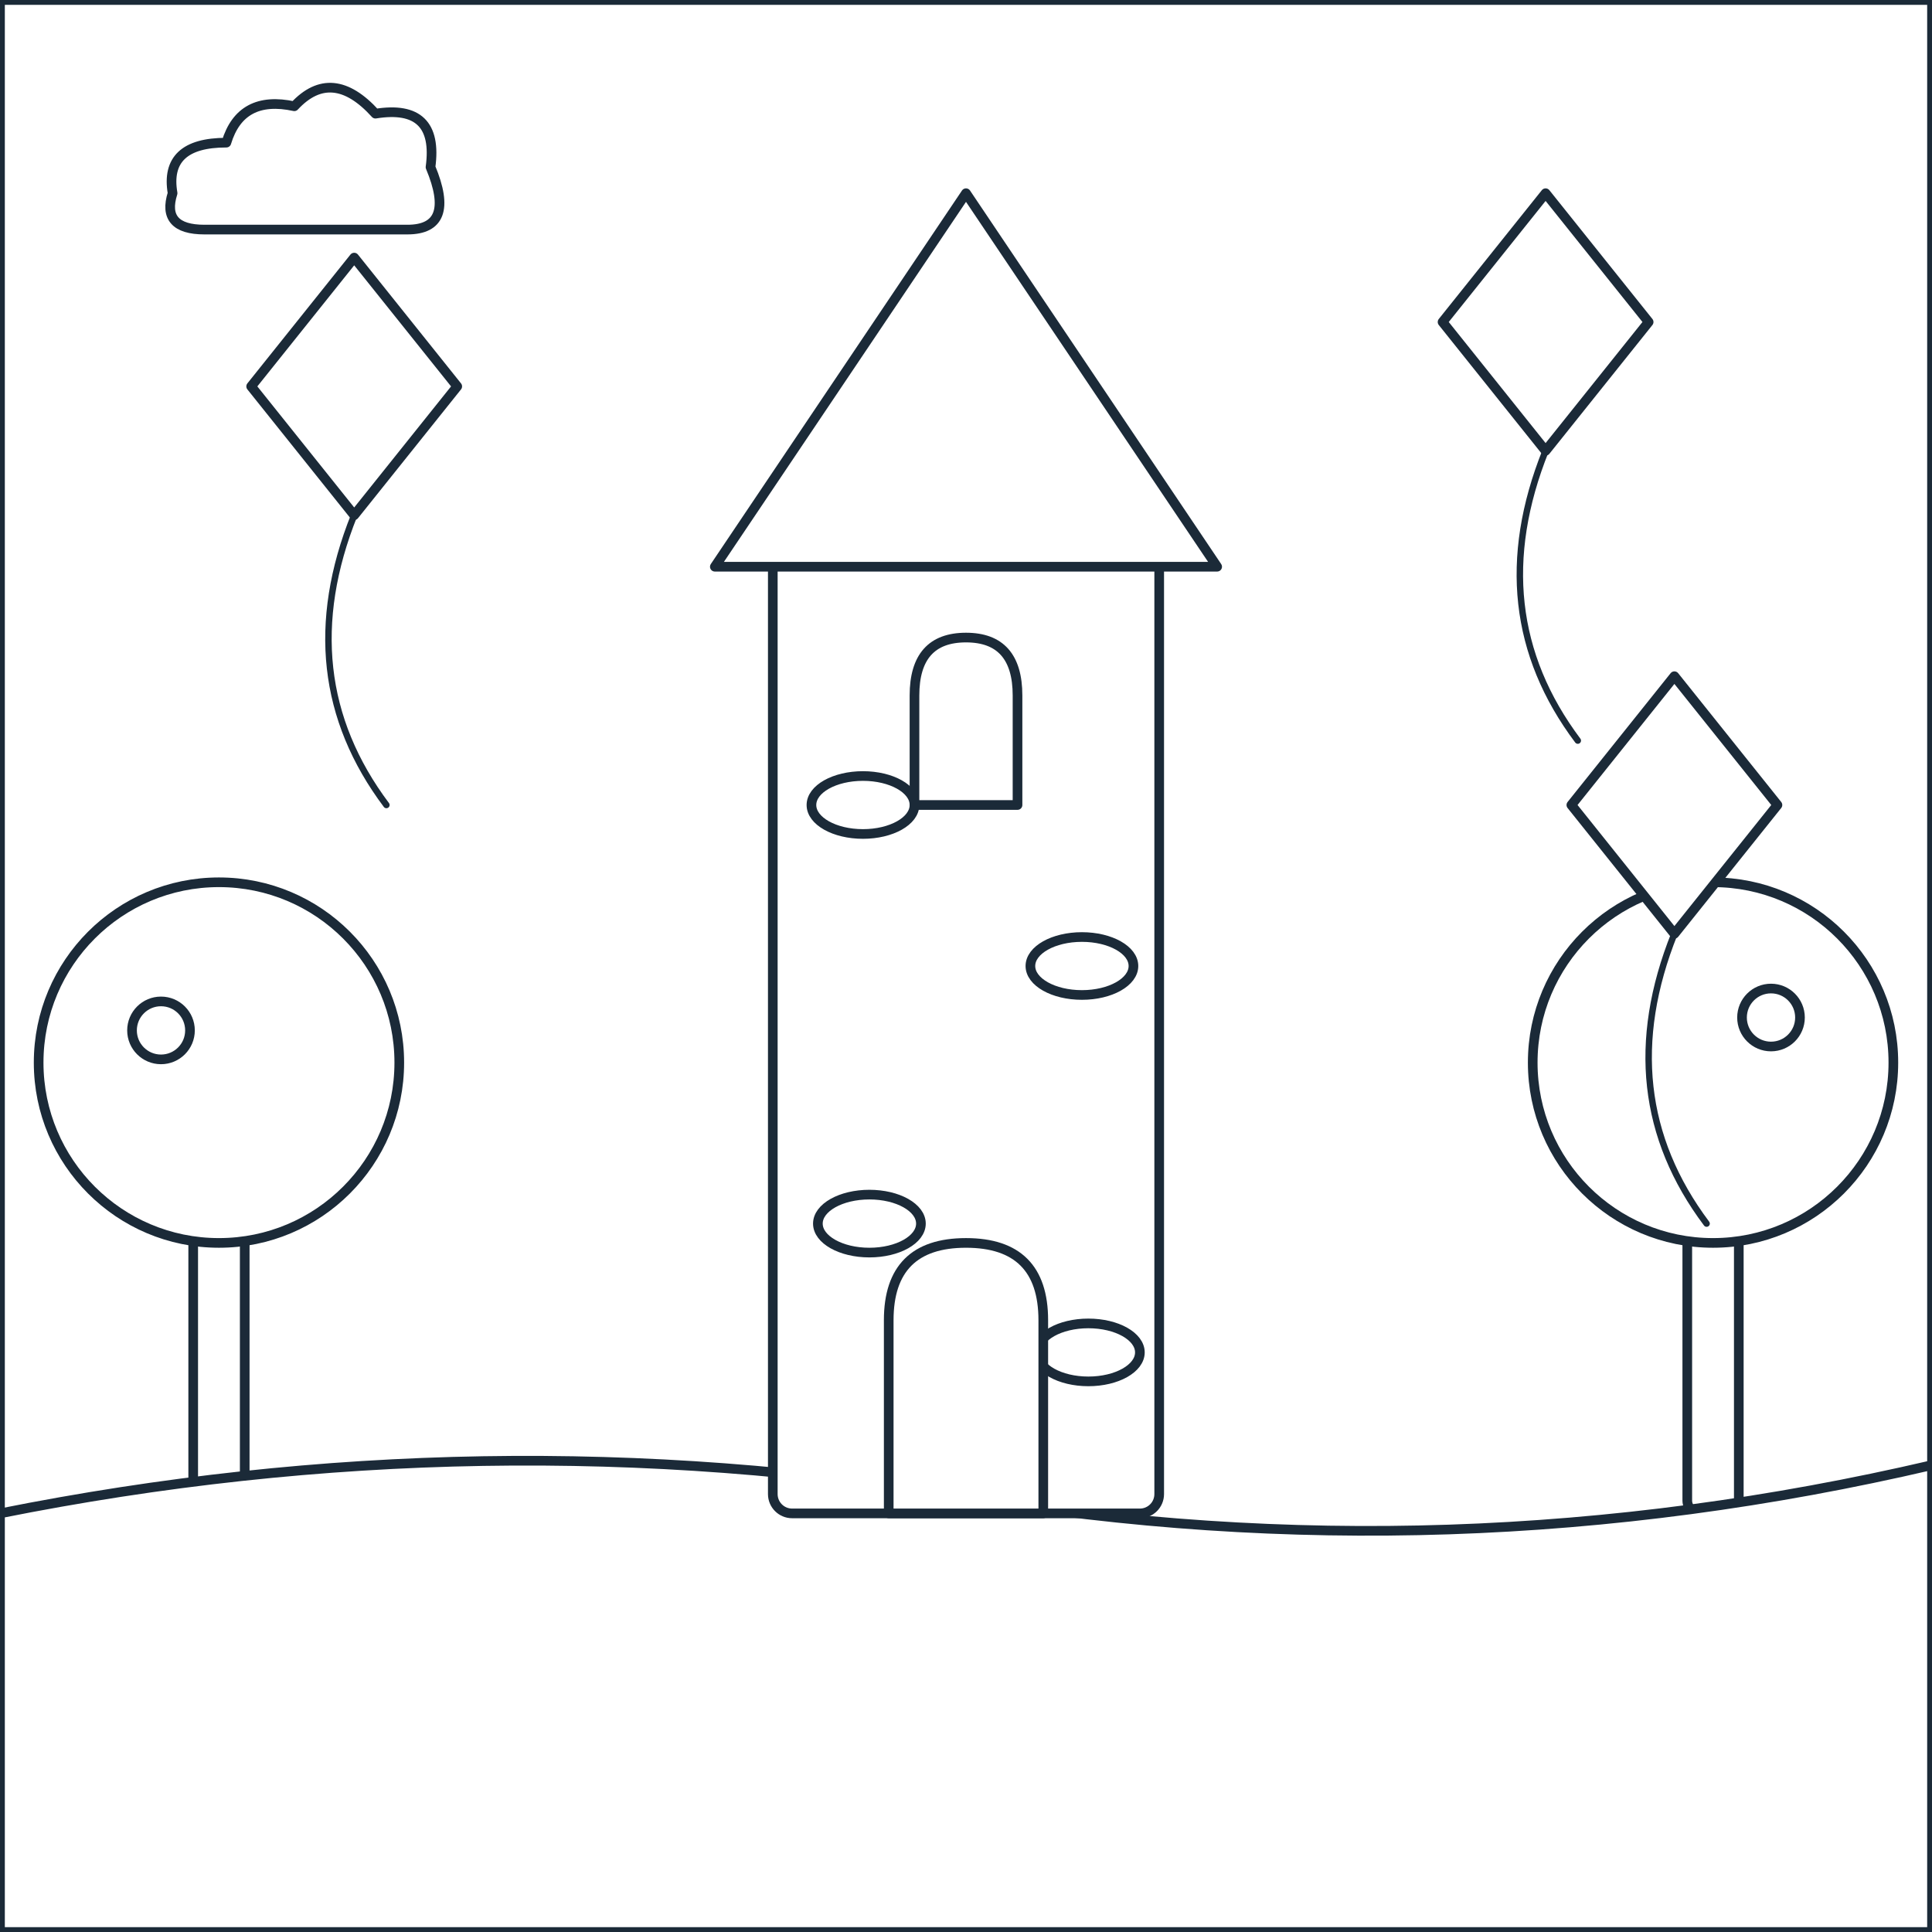
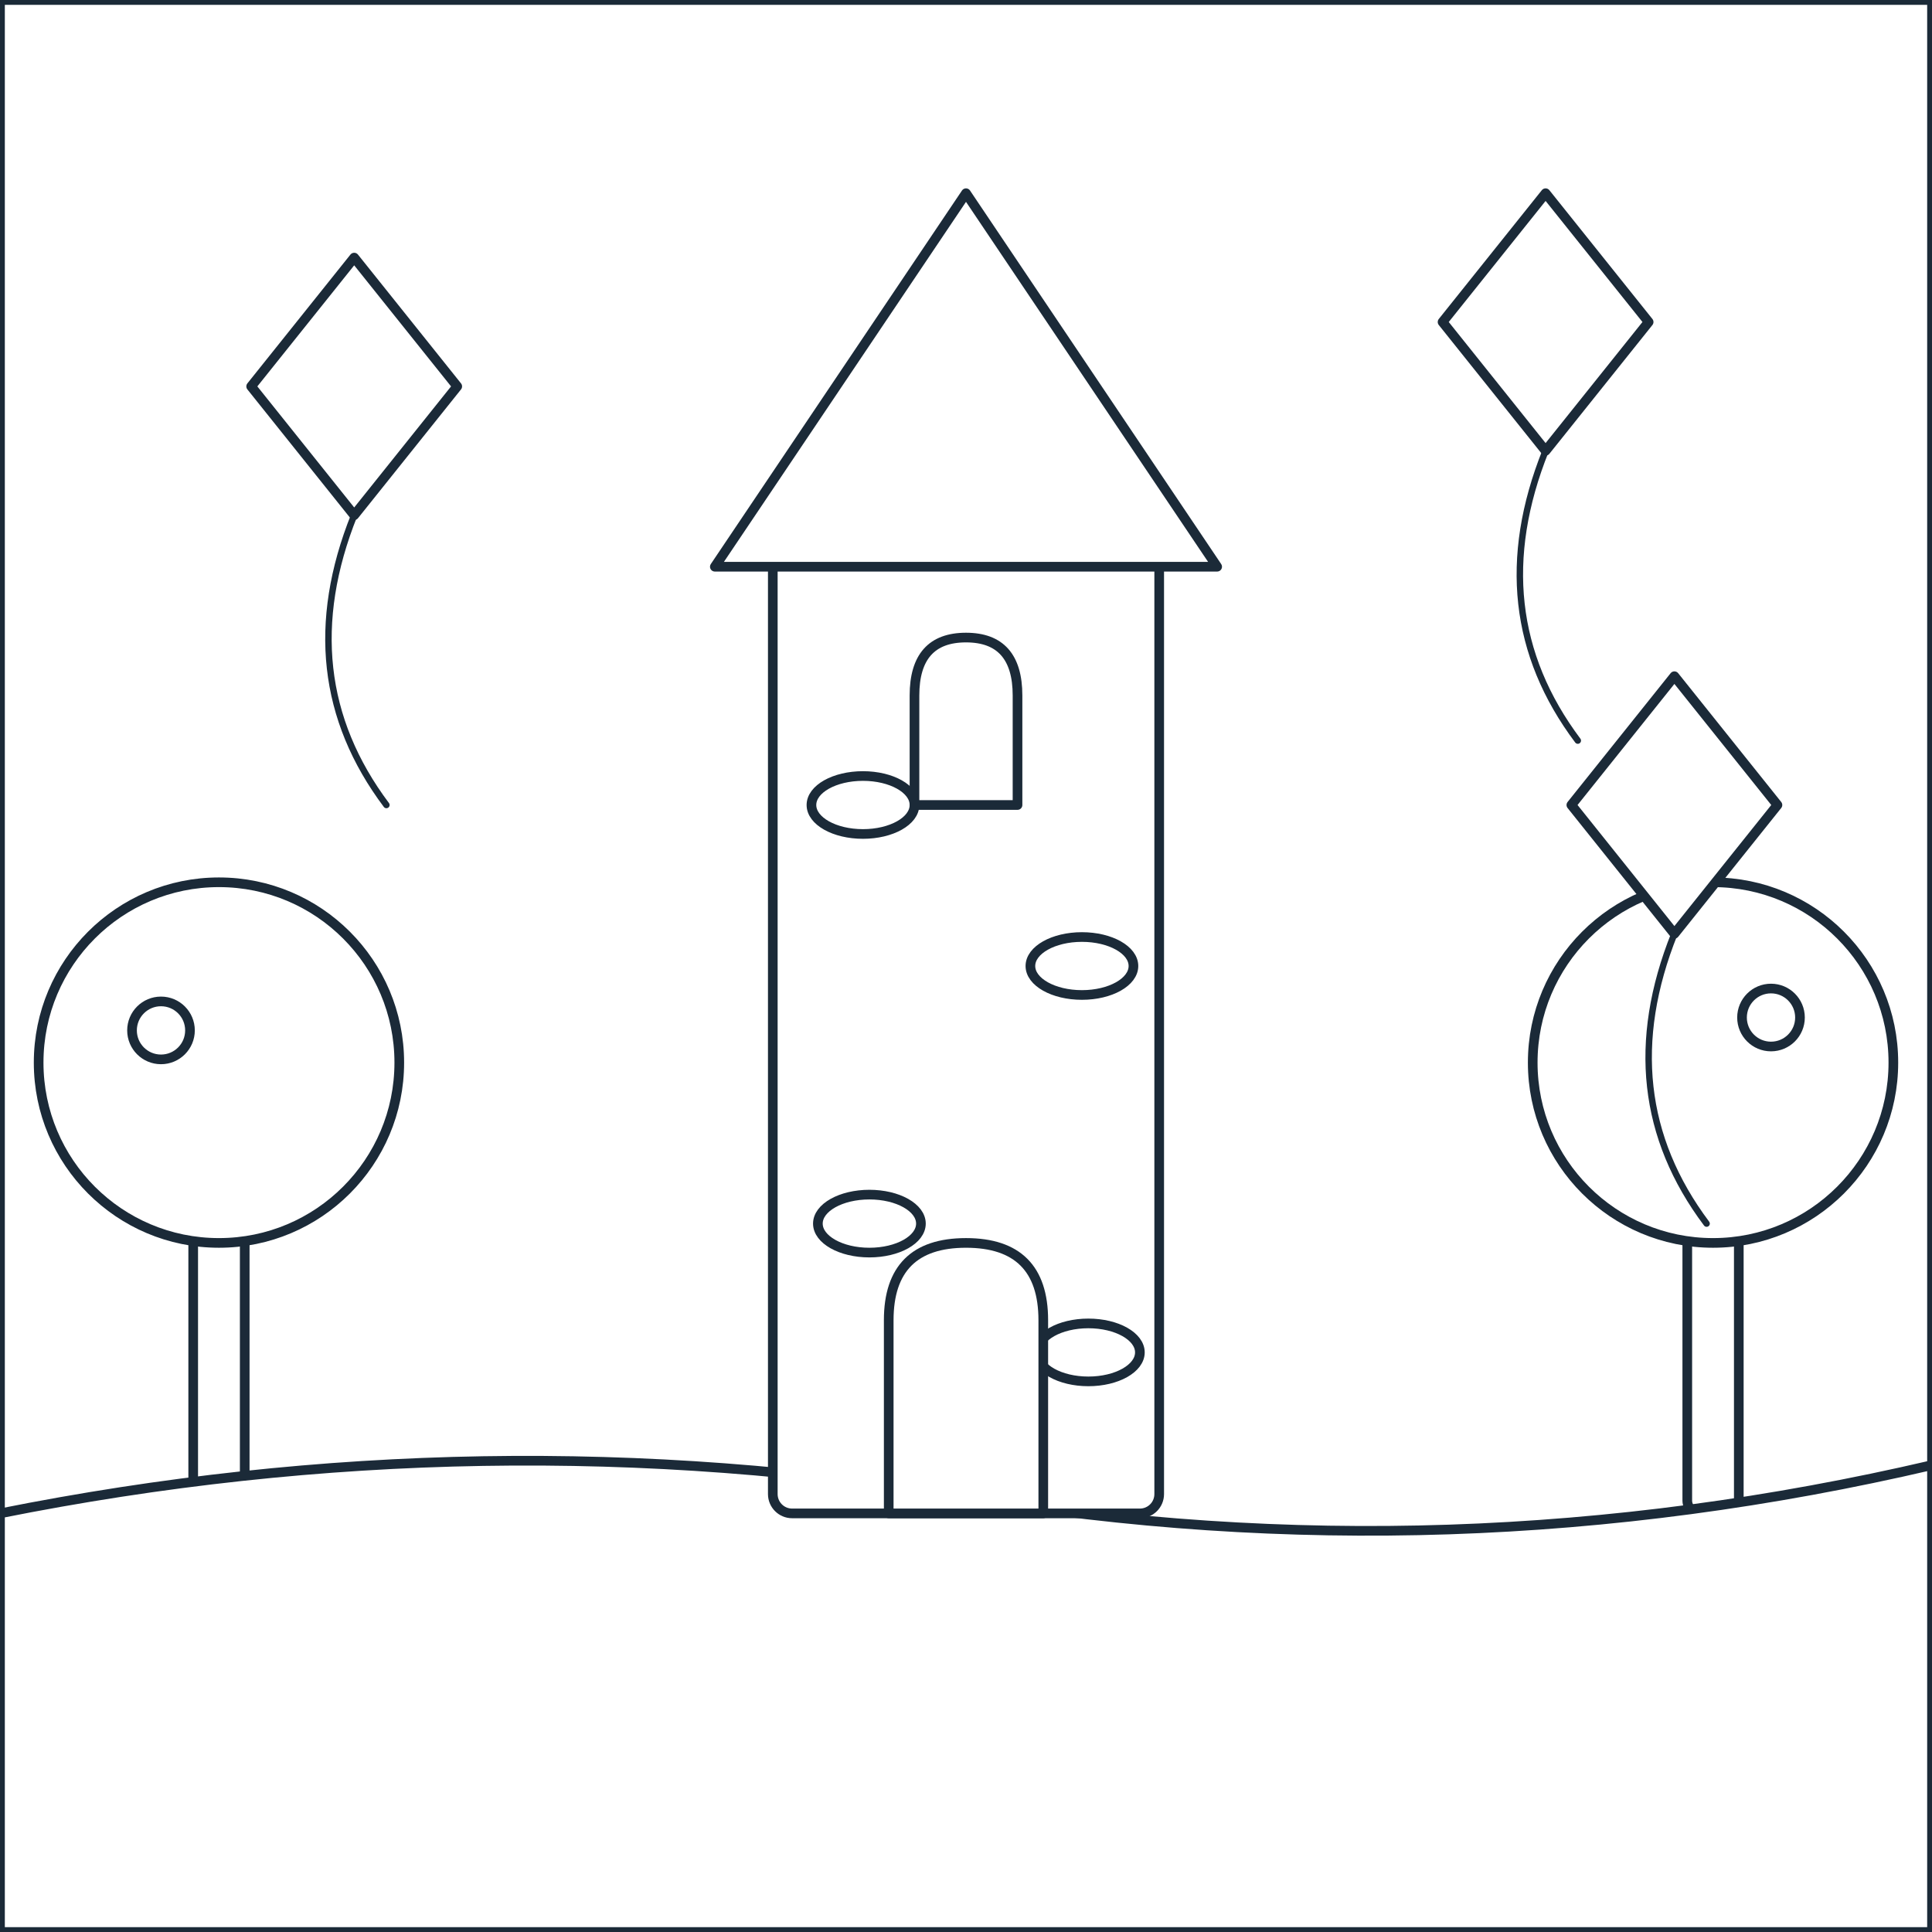
<svg xmlns="http://www.w3.org/2000/svg" viewBox="0 0 600 600" data-picture="thap-co--le-hoi-tha-dieu">
  <g class="scene-back">
    <rect x="0" y="0" width="600" height="600" rx="0" id="r-nen-troi" data-region="nen-troi" class="region" fill="#FFFFFF" stroke="#1B2A38" stroke-width="3" stroke-linejoin="round" />
-     <path d="M 63.5 71.3 Q 50 71.3 53.6 60 Q 50.9 44.3 70.3 44.3 Q 74.8 29.4 91.4 33 Q 103.1 20.4 116.6 35.3 Q 136.4 32.1 133.7 51.9 Q 141.8 71.3 126.5 71.3 Z" id="r-may-2" data-region="may-2" class="region" fill="#FFFFFF" stroke="#1B2A38" stroke-width="3" stroke-linejoin="round" />
    <rect x="60" y="360" width="16" height="110" rx="4" id="r-than-vuon-1" data-region="than-vuon-1" class="region" fill="#FFFFFF" stroke="#1B2A38" stroke-width="3" stroke-linejoin="round" />
    <ellipse cx="68" cy="330" rx="56" ry="56" id="r-tan-vuon-1" data-region="tan-vuon-1" class="region" fill="#FFFFFF" stroke="#1B2A38" stroke-width="3" stroke-linejoin="round" />
    <ellipse cx="50" cy="320" rx="9" ry="9" id="r-qua-vuon-1" data-region="qua-vuon-1" class="region" fill="#FFFFFF" stroke="#1B2A38" stroke-width="3" stroke-linejoin="round" />
    <rect x="524" y="360" width="16" height="110" rx="4" id="r-than-vuon-2" data-region="than-vuon-2" class="region" fill="#FFFFFF" stroke="#1B2A38" stroke-width="3" stroke-linejoin="round" />
    <ellipse cx="532" cy="330" rx="56" ry="56" id="r-tan-vuon-2" data-region="tan-vuon-2" class="region" fill="#FFFFFF" stroke="#1B2A38" stroke-width="3" stroke-linejoin="round" />
    <ellipse cx="550" cy="316" rx="9" ry="9" id="r-qua-vuon-2" data-region="qua-vuon-2" class="region" fill="#FFFFFF" stroke="#1B2A38" stroke-width="3" stroke-linejoin="round" />
    <path d="M 0 470 Q 150 440 300 465 Q 450 490 600 455 L 600 600 L 0 600 Z" id="r-nen-dat" data-region="nen-dat" class="region" fill="#FFFFFF" stroke="#1B2A38" stroke-width="3" stroke-linejoin="round" />
  </g>
  <g id="subject" class="subject anim-wiggle">
    <rect x="240" y="170" width="120" height="300" rx="6" id="r-than-thap" data-region="than-thap" class="region" fill="#FFFFFF" stroke="#1B2A38" stroke-width="3" stroke-linejoin="round" />
    <polygon points="222,176 300,60 378,176" id="r-mai-thap" data-region="mai-thap" class="region" fill="#FFFFFF" stroke="#1B2A38" stroke-width="3" stroke-linejoin="round" />
    <ellipse cx="268" cy="250" rx="16" ry="9" id="r-da-1" data-region="da-1" class="region" fill="#FFFFFF" stroke="#1B2A38" stroke-width="3" stroke-linejoin="round" />
    <ellipse cx="336" cy="300" rx="16" ry="9" id="r-da-2" data-region="da-2" class="region" fill="#FFFFFF" stroke="#1B2A38" stroke-width="3" stroke-linejoin="round" />
    <ellipse cx="270" cy="380" rx="16" ry="9" id="r-da-3" data-region="da-3" class="region" fill="#FFFFFF" stroke="#1B2A38" stroke-width="3" stroke-linejoin="round" />
    <ellipse cx="338" cy="420" rx="16" ry="9" id="r-da-4" data-region="da-4" class="region" fill="#FFFFFF" stroke="#1B2A38" stroke-width="3" stroke-linejoin="round" />
    <path d="M 284 250 L 284 216 Q 284 198 300 198 Q 316 198 316 216 L 316 250 Z" id="r-cua-so-thap" data-region="cua-so-thap" class="region" fill="#FFFFFF" stroke="#1B2A38" stroke-width="3" stroke-linejoin="round" />
    <path d="M 276 470 L 276 410 Q 276 386 300 386 Q 324 386 324 410 L 324 470 Z" id="r-cua-thap" data-region="cua-thap" class="region" fill="#FFFFFF" stroke="#1B2A38" stroke-width="3" stroke-linejoin="round" />
  </g>
  <g class="scene-front">
    <polygon points="110,80 142,120 110,160 78,120" id="r-dieu-1" data-region="dieu-1" class="region" fill="#FFFFFF" stroke="#1B2A38" stroke-width="3" stroke-linejoin="round" />
    <g class="deco" pointer-events="none">
      <path d="M 110 160 Q 90 210 120 250" fill="none" stroke="#1B2A38" stroke-width="2" stroke-linecap="round" stroke-linejoin="round" />
    </g>
    <polygon points="480,60 512,100 480,140 448,100" id="r-dieu-2" data-region="dieu-2" class="region" fill="#FFFFFF" stroke="#1B2A38" stroke-width="3" stroke-linejoin="round" />
    <g class="deco" pointer-events="none">
      <path d="M 480 140 Q 460 190 490 230" fill="none" stroke="#1B2A38" stroke-width="2" stroke-linecap="round" stroke-linejoin="round" />
    </g>
    <polygon points="520,210 552,250 520,290 488,250" id="r-dieu-3" data-region="dieu-3" class="region" fill="#FFFFFF" stroke="#1B2A38" stroke-width="3" stroke-linejoin="round" />
    <g class="deco" pointer-events="none">
      <path d="M 520 290 Q 500 340 530 380" fill="none" stroke="#1B2A38" stroke-width="2" stroke-linecap="round" stroke-linejoin="round" />
    </g>
  </g>
</svg>
